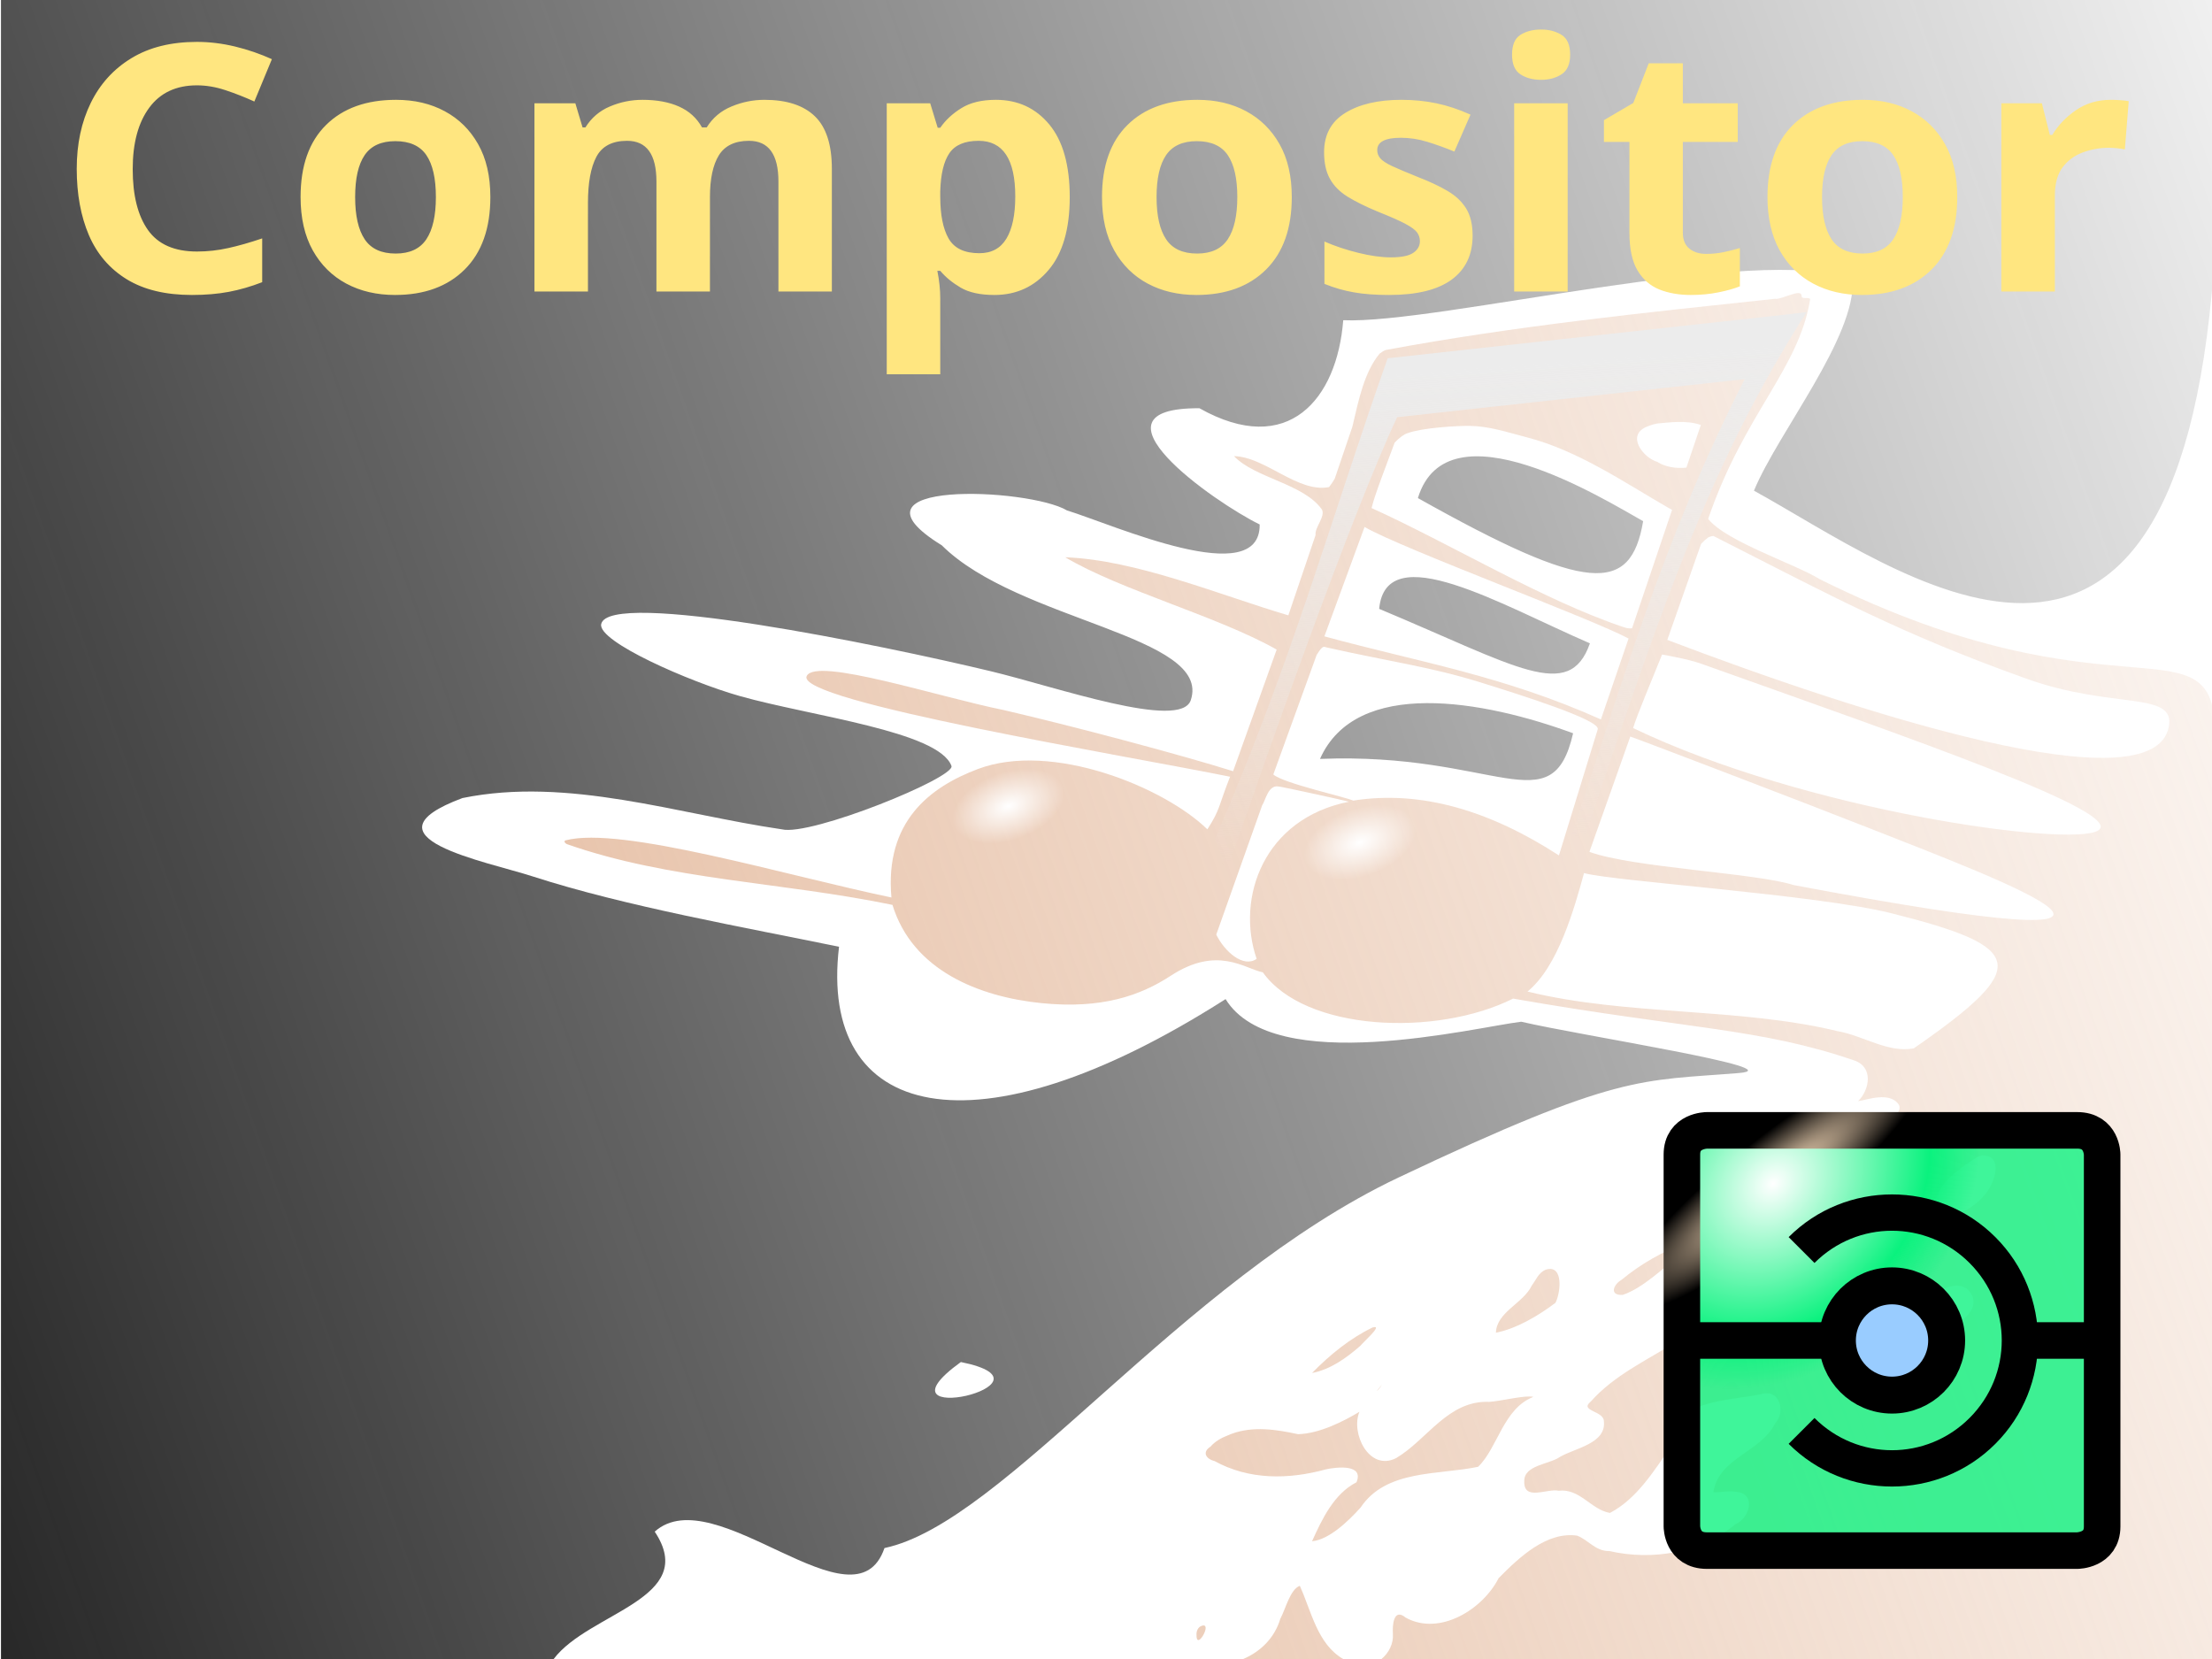
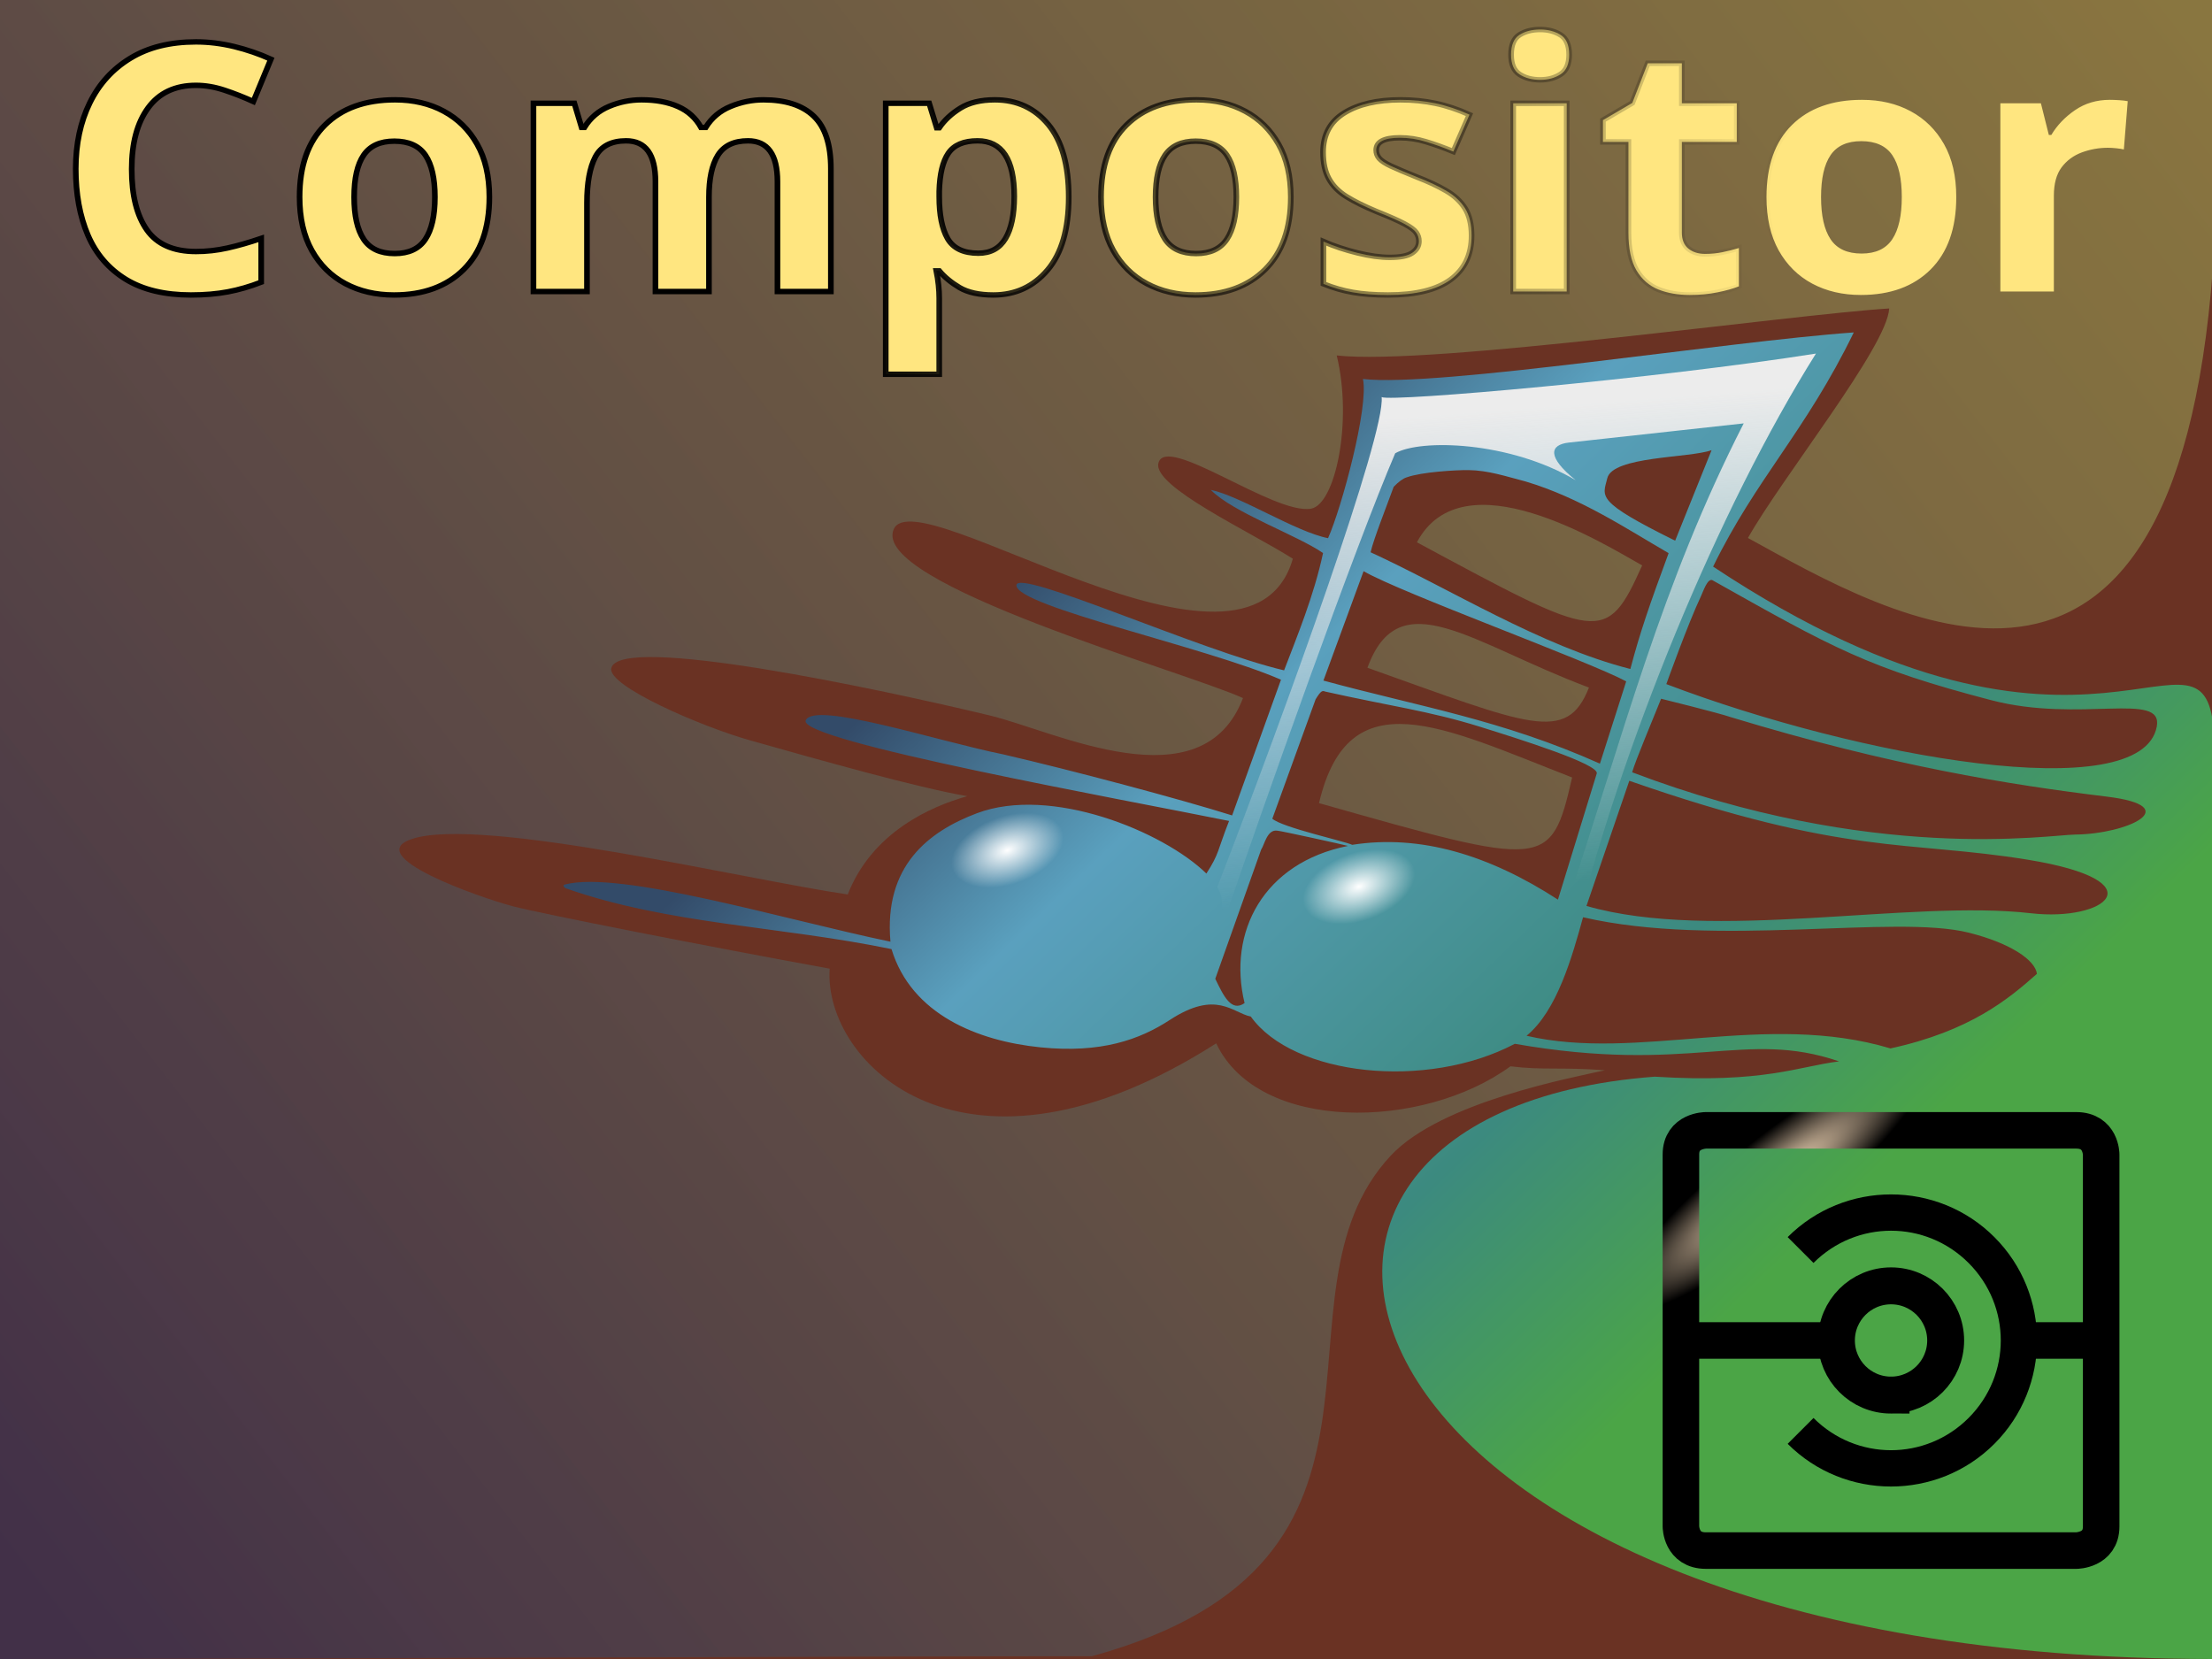
<svg xmlns="http://www.w3.org/2000/svg" xmlns:xlink="http://www.w3.org/1999/xlink" width="400" height="300" id="svg2" version="1.1">
  <defs id="defs4">
+     <linearGradient id="linearGradient3811">
+       <stop style="stop-color:#000000;stop-opacity:1;" offset="0" id="stop3813" />
+       <stop style="stop-color:#000000;stop-opacity:0;" offset="1" id="stop3815" />
+     </linearGradient>
    <linearGradient id="linearGradient3816">
      <stop style="stop-color:#ececec;stop-opacity:1;" offset="0" id="stop3818" />
      <stop style="stop-color:#ececec;stop-opacity:0;" offset="1" id="stop3820" />
    </linearGradient>
    <linearGradient id="linearGradient4142">
      <stop style="stop-color:#ffffff;stop-opacity:1;" offset="0" id="stop4144" />
      <stop style="stop-color:#ffffff;stop-opacity:0;" offset="1" id="stop4146" />
    </linearGradient>
    <linearGradient id="linearGradient4004">
-       <stop style="stop-color:#0a0a0a;stop-opacity:1;" offset="0" id="stop4006" />
-       <stop style="stop-color:#0a0a0a;stop-opacity:0;" offset="1" id="stop4008" />
+       <stop style="stop-color:#423048;stop-opacity:1;" offset="0" id="stop4006" />
+       <stop style="stop-color:#8f8144;stop-opacity:0.865;" offset="1" id="stop4008" />
    </linearGradient>
    <linearGradient id="linearGradient3996">
-       <stop style="stop-color:#deaa87;stop-opacity:1;" offset="0" id="stop3998" />
-       <stop style="stop-color:#deaa87;stop-opacity:0;" offset="1" id="stop4000" />
+       <stop style="stop-color:#334b69;stop-opacity:1;" offset="0" id="stop3998" />
+       <stop id="stop3809" offset="0.259" style="stop-color:#5aa0be;stop-opacity:1;" />
+       <stop style="stop-color:#3c8a7f;stop-opacity:1;" offset="0.708" id="stop3844" />
+       <stop style="stop-color:#4ba546;stop-opacity:1;" offset="1" id="stop4000" />
    </linearGradient>
    <radialGradient r="110.768" fy="-10.651" fx="185.789" cy="-10.651" cx="185.789" gradientTransform="matrix(0.1727589,0.1987447,-0.9038106,0.7308608,158.8611,270.2881)" gradientUnits="userSpaceOnUse" id="radialGradient3780" xlink:href="#linearGradient3174" />
    <radialGradient r="110.768" fy="-13.075" fx="177.525" cy="-13.075" cx="177.525" gradientTransform="matrix(0.7440985,-0.8345792,0.700597,0.5810897,77.64819,455.1853)" gradientUnits="userSpaceOnUse" id="radialGradient3778" xlink:href="#linearGradient3164" />
    <linearGradient gradientTransform="translate(257.0807,320.9101)" gradientUnits="userSpaceOnUse" y2="76.83" x2="-81.236" y1="76.83" x1="-145.653" id="linearGradient3792" xlink:href="#linearGradient3164" />
    <radialGradient gradientUnits="userSpaceOnUse" gradientTransform="matrix(0.169104,0.198599,-0.8846892,0.730325,144.1644,-74.34194)" r="110.768" fy="-10.651" fx="185.789" cy="-10.651" cx="185.789" id="radialGradient3180" xlink:href="#linearGradient3174" />
    <radialGradient gradientUnits="userSpaceOnUse" gradientTransform="matrix(0.728356,-0.8339675,0.6857749,0.5806637,64.66963,110.4198)" r="110.768" fy="-13.075" fx="177.525" cy="-13.075" cx="177.525" id="radialGradient3170" xlink:href="#linearGradient3164" />
    <linearGradient id="linearGradient3164">
      <stop id="stop3166" offset="0" style="stop-color:#ffffff;stop-opacity:1;" />
      <stop style="stop-color:#0af27e;stop-opacity:1;" offset="0.756" id="stop3172" />
      <stop id="stop3168" offset="1" style="stop-color:#0af27e;stop-opacity:0.784;" />
    </linearGradient>
    <linearGradient id="linearGradient3174">
      <stop id="stop3176" offset="0" style="stop-color:#ffe2c0;stop-opacity:1;" />
      <stop style="stop-color:#000000;stop-opacity:1;" offset="0.84" id="stop3182" />
      <stop id="stop3178" offset="1" style="stop-color:#000000;stop-opacity:1;" />
    </linearGradient>
-     <linearGradient xlink:href="#linearGradient3996" id="linearGradient4120" gradientUnits="userSpaceOnUse" gradientTransform="matrix(0.6953907,-0.2455601,0.2393161,0.6777084,179.0711,791.9767)" x1="1357.188" y1="645.711" x2="2093.188" y2="645.711" />
+     <linearGradient xlink:href="#linearGradient3996" id="linearGradient4120" gradientUnits="userSpaceOnUse" gradientTransform="matrix(0.6953907,-0.2455601,0.2393161,0.6777084,178.8933,791.9738)" x1="1739.658" y1="447.804" x2="1849.248" y2="682.135" />
    <radialGradient xlink:href="#linearGradient4142" id="radialGradient4148" cx="1682.857" cy="522.362" fx="1682.857" fy="522.362" r="14.286" gradientTransform="matrix(1,0,0,0.6,0,208.9449)" gradientUnits="userSpaceOnUse" />
    <radialGradient xlink:href="#linearGradient4142" id="radialGradient4150" cx="1682.857" cy="522.362" fx="1682.857" fy="522.362" r="14.286" gradientTransform="matrix(1,0,0,0.6,0,208.9449)" gradientUnits="userSpaceOnUse" />
    <radialGradient xlink:href="#linearGradient4142" id="radialGradient4152" cx="1682.857" cy="522.362" fx="1682.857" fy="522.362" r="14.286" gradientTransform="matrix(1,0,0,0.6,0,208.9449)" gradientUnits="userSpaceOnUse" />
    <radialGradient xlink:href="#linearGradient4142" id="radialGradient4154" cx="1682.857" cy="522.362" fx="1682.857" fy="522.362" r="14.286" gradientTransform="matrix(1,0,0,0.6,0,208.9449)" gradientUnits="userSpaceOnUse" />
-     <linearGradient xlink:href="#linearGradient4004" id="linearGradient3038" gradientUnits="userSpaceOnUse" gradientTransform="matrix(0.6953907,-0.2455601,0.2393161,0.6777084,179.0711,791.9767)" x1="1301.13" y1="578.421" x2="2093.162" y2="578.421" />
-     <linearGradient xlink:href="#linearGradient3816" id="linearGradient3822" x1="1603.679" y1="632.367" x2="1610.312" y2="718.438" gradientUnits="userSpaceOnUse" gradientTransform="translate(20,6)" />
+     <linearGradient xlink:href="#linearGradient4004" id="linearGradient3038" gradientUnits="userSpaceOnUse" gradientTransform="matrix(0.6953907,-0.2455601,0.2393161,0.6777084,178.8933,791.9738)" x1="1410.989" y1="626.425" x2="2045.851" y2="420.422" />
+     <linearGradient xlink:href="#linearGradient3816" id="linearGradient3822" x1="1603.679" y1="632.367" x2="1610.312" y2="718.438" gradientUnits="userSpaceOnUse" gradientTransform="translate(19.8222,13.99716)" />
+     <linearGradient xlink:href="#linearGradient3811" id="linearGradient3817" x1="1433.013" y1="599.023" x2="1592.319" y2="626.434" gradientUnits="userSpaceOnUse" />
+     <radialGradient xlink:href="#linearGradient3164" id="radialGradient3819" gradientUnits="userSpaceOnUse" gradientTransform="matrix(0.7440985,-0.8345792,0.700597,0.5810897,77.64819,455.1853)" cx="177.525" cy="-13.075" fx="177.525" fy="-13.075" r="110.768" />
+     <radialGradient xlink:href="#linearGradient3174" id="radialGradient3821" gradientUnits="userSpaceOnUse" gradientTransform="matrix(0.1727589,0.1987447,-0.9038106,0.7308608,158.8611,270.2881)" cx="185.789" cy="-10.651" fx="185.789" fy="-10.651" r="110.768" />
+     <radialGradient xlink:href="#linearGradient3174" id="radialGradient3830" gradientUnits="userSpaceOnUse" gradientTransform="matrix(0.0570824,0.06566852,-0.298634,0.2414885,1607.811,780.5869)" cx="185.789" cy="-10.651" fx="185.789" fy="-10.651" r="110.768" />
  </defs>
  <g id="layer1" transform="translate(-1301.13,-576.1847)">
-     <path style="fill:url(#linearGradient3038);fill-opacity:1" d="m 1301.307,576.077 c 0,100.037 0,200.074 0,300.111 33.314,0 66.629,0 99.943,0 6.375,-8.472 26.387,-10.873 18.273,-23.036 10.876,-9.704 36.204,18.563 41.548,2.97 21.783,-4.605 53.325,-48.216 92.987,-67.023 39.828,-18.886 43.698,-17.414 61.52,-18.876 10.006,-0.821 -28.475,-6.742 -39.363,-9.278 -8.373,0.998 -44.749,10.085 -53.461,-4.09 -45.627,29.107 -73.616,21.677 -69.9,-9.464 -17.035,-3.511 -38.636,-7.301 -55.308,-12.695 -8.47,-2.755 -31.863,-7.085 -12.785,-14.2 19.088,-3.897 38.973,2.916 57.723,5.652 5.192,1.318 31.47,-9.362 30.699,-11.46 -2.3,-6.259 -25.45,-9.012 -38.22,-12.62 -9.121,-2.577 -25.785,-9.864 -25.117,-13.029 1.344,-6.368 50.745,3.799 70.426,8.521 11.852,2.844 34.339,10.754 36.186,5.245 3.918,-11.686 -31.22,-14.278 -45.022,-28.009 -19.303,-11.874 15.682,-10.434 22.633,-6.315 8.609,2.674 35.011,14.533 34.852,2.545 -8.217,-4.015 -32.617,-21.154 -10.892,-21.017 16.048,9.033 24.896,-1.674 26.001,-15.919 16.869,0.773 75.532,-14.054 92.127,-7.367 0.544,10.534 -13.447,27.568 -17.856,38.191 25.826,14.165 76.181,53.435 83.153,-40.122 0,-16.239 0,-32.478 0,-48.717 -133.383,0 -266.765,0 -400.148,0 z m 256.224,90.175 c 30.802,17.289 38.484,17.38 40.732,4.178 -7.071,-3.957 -35.423,-21.601 -40.732,-4.178 z m -7.003,20.034 c 24.906,10.413 34.377,16.924 38.111,6.234 -15.94,-6.884 -36.878,-19.333 -38.111,-6.234 z m -10.701,27.134 c 31.956,-1.265 41.938,12.024 45.769,-4.638 -16.209,-5.954 -39.203,-10.122 -45.769,4.638 z m -64.944,109.065 c 19.577,3.943 -17.041,12.325 0,0 z m -58.408,48.107 0.203,0.219 z" id="path3000" />
-     <path style="fill:url(#linearGradient4120);fill-opacity:1;stroke:none" d="m 1626.92,629.704 c 0,-1.503 -3.611,0.734 -4.861,0.516 -23.528,2.507 -47.064,4.923 -70.338,9.253 -0.418,0.142 -0.746,0.419 -1.11,0.657 -2.773,3.337 -3.789,8.336 -4.924,13.208 l -3.189,9.394 c -0.314,0.537 -0.655,1.055 -1.032,1.532 -5.631,1.105 -11.524,-5.477 -17.194,-5.596 3.846,4.013 12.558,4.946 15.904,9.654 0.668,1.278 -1.345,3.248 -1.149,4.617 l -4.924,14.521 c -12.498,-3.705 -27.455,-10.016 -40.343,-10.504 9.991,5.947 27.628,10.686 38.233,16.694 l -7.879,21.994 c -9.202,-2.897 -28.935,-8.16 -41.452,-11.053 -11.761,-2.366 -33.962,-9.643 -35.654,-6.159 -2.203,4.537 57.882,14.416 76.555,18.209 -2.141,5.45 -1.751,5.865 -4.101,9.513 -7.83,-7.633 -28.128,-15.954 -41.513,-10.901 -8.728,3.295 -16.84,9.519 -15.62,23.225 -19.248,-4.015 -48.92,-12.982 -58.921,-10.331 -0.306,0.081 -0.268,0.401 0.203,0.671 18.552,6.527 38.767,6.84 58.908,10.998 3.608,11.827 15.611,16.622 26.945,17.766 10.948,1.105 17.916,-1.387 23.375,-4.95 8.442,-5.51 13.315,-1.295 16.654,-0.618 7.639,10.695 31.372,11.691 45.252,4.75 31.717,5.548 44.668,5.333 61.676,11.18 3.474,1.147 2.865,5.232 0.719,7.362 1.546,-0.199 5.816,-1.858 7.409,0.719 1.774,4.518 -23.317,8.312 -26.205,11.192 -1.107,1.519 -4.805,3.447 -3.267,5.565 4.032,0.628 8.435,-4.247 12.77,-2.298 3.666,3.202 8.681,3.19 13.271,3.798 4.262,1.323 1.379,7.123 -1.673,8.331 -2.986,1.476 -5.153,-1.281 -7.034,-2.829 -2.61,-1.035 -3.389,1.874 -4.752,3.251 3.62,-0.996 5.311,3.201 5.033,6.065 1.201,7.026 -7.655,6.365 -11.551,3.548 -3.677,-1.455 -0.034,-5.001 1.766,-6.596 1.29,-1.245 3.066,-2.273 0.141,-1.204 -8.761,0.431 -12.391,9.465 -18.835,13.99 -5.328,3.357 -11.175,6.008 -15.443,10.816 -2.1,1.703 2.383,1.628 2.392,3.533 0.465,4.059 -5.266,4.858 -7.972,6.471 -1.922,1.34 -6.477,1.454 -6.424,4.361 -0.15,3.673 4.122,1.289 6.205,1.735 3.865,-0.449 5.872,3.431 9.285,4.017 4.799,-2.497 7.912,-7.523 10.926,-11.848 1.951,-1.59 0.592,-3.815 1.782,-5.533 4.098,-3.101 9.776,-3.113 14.662,-4.095 3.385,-1.014 4.47,3.209 2.501,5.283 -2.608,5.258 -10.139,6.146 -11.176,12.442 1.181,0.087 2.807,-0.328 4.158,-0.062 3.649,0.312 2.451,4.762 -0.141,5.846 -6.373,5.208 -14.98,6.631 -22.837,4.861 -2.471,0.045 -3.765,-1.993 -5.783,-2.782 -5.556,-0.823 -10.599,4.01 -14.224,7.69 -2.832,5.6 -10.65,10.526 -16.803,7.128 -2.237,-1.856 -2.403,1.493 -2.313,2.876 0.149,1.8 -0.724,3.505 -2.063,4.611 l 150.509,0 0.258,-166.915 c 0.034,-22.313 -17.655,-1.542 -71.54,-28.365 -4.381,-2.737 -16.912,-6.789 -20.151,-10.888 6.506,-19.031 16.43,-27.103 18.446,-39.754 -0.299,-0.429 -1.547,0.12 -1.547,-0.563 z m -22.524,22.79 c 1.496,-0.041 3.019,0.07 4.298,0.547 l -2.61,7.706 c -1.877,0.206 -3.85,-0.142 -5.221,-1.016 -2.639,-0.793 -5.728,-4.836 -1.923,-6.393 0.142,-0.069 0.29,-0.116 0.438,-0.172 0.443,-0.167 0.914,-0.292 1.375,-0.391 1.071,-0.099 2.345,-0.246 3.642,-0.281 z m -37.545,0.703 c 3.615,0.046 6.771,1.138 10.301,2.048 9.294,2.394 17.516,8.063 25.775,12.833 0.211,0.096 0.393,0.2 0.563,0.313 l -7.236,21.412 c -0.446,0.06 -0.941,-0.003 -1.5,-0.203 -14.57,-4.876 -31.673,-15.25 -45.599,-21.543 0.556,-2.424 2.944,-8.442 4.178,-11.842 0.85,-0.877 1.682,-1.511 2.345,-1.704 2.678,-0.985 9.006,-1.341 11.175,-1.313 z m -18.965,18.279 c 6.778,3.928 40.879,16.49 47.743,20.175 l -5.004,14.628 c -17.814,-7.965 -32.727,-10.311 -50.001,-15.021 z m 63.06,1.62 c 21.613,10.955 33.528,17.544 56.645,25.824 15.607,5.59 26.946,2.172 25.731,8.662 -2.755,14.713 -55.955,-2.471 -90.691,-15.685 l 6.111,-17.364 c 0.01,-0.006 0.011,-0.01 0.016,-0.016 0.382,-0.42 0.808,-0.804 1.282,-1.157 0.143,-0.06 0.287,-0.117 0.438,-0.172 0.151,-0.055 0.628,-0.087 0.469,-0.094 z m -2.411,23.031 c 38.571,13.752 77.29,27.101 71.976,30.258 -5.093,3.026 -52.756,-3.524 -84.057,-18.543 0.621,-2.19 3.57,-9.127 5.236,-13.3 0,0 4.634,0.812 6.845,1.584 z m -67.584,-2.881 c 11.682,2.619 18.825,3.508 27.945,6.351 7.252,2.261 21.671,6.799 21.156,8.471 l -7.017,22.802 c -12.447,-8.072 -24.915,-11.847 -37.205,-9.91 -1.261,-0.627 -12.647,-3.128 -14.445,-4.722 l 7.831,-21.602 c 0.981,-1.583 1.215,-1.596 1.735,-1.391 z m 54.989,16.132 c 1.98,0.671 30.567,11.582 43.47,16.664 24.154,9.513 66.781,25.421 -13.944,10.188 -6.727,-2.178 -29.171,-3.148 -36.918,-6.003 z m -63.611,9.028 c 0.442,-0.005 12.322,2.602 12.739,2.753 -15.415,3.048 -20.486,17.38 -16.699,28.418 -2.414,1.698 -5.817,-1.341 -7.3,-4.392 l 8.299,-23.366 c 0.603,-0.869 1.085,-3.742 2.961,-3.413 z m 55.248,15.652 c 4.725,1.431 42.2,3.902 55.631,7.283 24.305,6.119 25.304,9.647 4,24.417 -4.658,0.897 -9.22,-2.331 -13.802,-3.111 -17.776,-4.303 -38.158,-2.764 -56.051,-7.16 5.524,-4.497 8.437,-14.964 10.222,-21.429 z m 72.049,51.066 c 4.023,-0.022 2.086,5.377 0.313,7.221 -1.875,2.382 -7.242,5.623 -8.925,1.563 0.536,-3.862 4.542,-6.488 7.659,-8.472 0.148,-0.078 0.311,-0.139 0.469,-0.188 0.158,-0.048 0.323,-0.088 0.484,-0.125 z m -52.004,15.177 c -0.112,-0.005 -0.281,0.027 -0.531,0.109 -0.286,0.095 -0.671,0.252 -1.172,0.485 -4.176,1.672 -8.104,3.847 -11.536,6.706 -1.528,0.864 -2.284,2.901 0.203,2.735 3.718,-1.263 7.055,-4.743 10.41,-7.128 1.11,-0.909 3.408,-2.875 2.626,-2.907 z m -26.15,5.346 c -0.247,-0.008 -0.528,0.044 -0.844,0.141 -1.3,0.554 -1.728,1.843 -2.501,2.86 -1.538,3.23 -6.375,4.79 -6.487,8.534 3.716,-0.736 7.606,-3.024 10.754,-5.393 0.825,-1.473 1.468,-6.067 -0.922,-6.143 z m 73.293,3.032 c 0.813,-0.039 1.621,0.161 2.235,0.719 3.449,3.547 -2.727,7.671 -6.299,6.799 -3.935,-1.347 -0.661,-6.257 2.11,-7.018 0.163,-0.077 0.341,-0.141 0.516,-0.203 0.46,-0.164 0.95,-0.274 1.438,-0.297 z m -105.101,7.487 c -0.084,0.01 -0.186,0.025 -0.313,0.062 -4.076,1.955 -7.785,4.986 -10.957,8.237 3.358,-0.64 6.256,-2.753 8.738,-4.924 0.479,-0.62 3.788,-3.516 2.532,-3.376 z m 1.375,10.394 c -1.629,1.883 -0.638,1.066 0,0 z m 26.666,2.157 c -1.875,-0.02 -5.167,0.82 -7.253,0.969 -7.479,-0.32 -11.223,6.845 -16.866,10.176 -4.89,2.457 -8.245,-4.53 -6.627,-8.378 -2.858,1.708 -7.171,3.934 -11.098,4.048 -3.896,-0.845 -8.091,-1.501 -11.989,-0.078 -0.26,0.095 -0.509,0.199 -0.766,0.313 -1.174,0.455 -2.25,1.066 -3.079,2.016 -1.579,1.001 -0.796,2.24 0.704,2.595 6.297,3.461 13.399,3.373 20.211,1.501 1.96,-0.414 6.859,-0.966 5.486,2.345 -4.077,2.091 -6.214,6.63 -8.034,10.66 3.024,-0.255 6.514,-3.569 8.769,-6.08 4.629,-6.945 14.069,-5.853 21.258,-7.378 3.545,-3.4 4.548,-10.546 10.004,-12.645 -0.202,-0.043 -0.451,-0.06 -0.719,-0.062 z m -41.531,34.231 c -1.747,0.672 -2.544,4.125 -3.517,5.955 -1.019,3.427 -3.539,5.936 -6.721,7.284 l 18.085,0 c -4.699,-2.739 -5.751,-8.664 -7.847,-13.239 z m -17.46,7.175 c -0.099,0.009 -0.221,0.037 -0.359,0.094 -0.612,0.25 -0.882,0.942 -0.86,1.547 -0.082,3.01 2.701,-1.78 1.219,-1.641 z" id="rect3818" />
-     <text xml:space="preserve" style="font-size:63.592px;font-style:normal;font-variant:normal;font-weight:bold;font-stretch:normal;text-align:start;line-height:125%;letter-spacing:0px;word-spacing:0px;writing-mode:lr-tb;text-anchor:start;fill:#ffe680;fill-opacity:1;stroke:none;font-family:Latha;-inkscape-font-specification:Latha Bold" x="1285.367" y="641.558" id="text3016" transform="scale(1.020132,0.9802649)">
-       <tspan id="tspan3018" x="1285.367" y="641.558">Compositor</tspan>
+     <rect style="fill:#6a3223;fill-opacity:1;stroke:none" id="rect3807" width="400" height="300" x="1301.13" y="576.185" />
+     <path style="fill:url(#linearGradient3038);fill-opacity:1" d="m 1301.13,576.074 c 0,100.037 0,200.074 0,300.111 33.314,0 164.129,-0.5 197.443,-0.5 62.77,-17.268 30.089,-64.985 54.095,-90.574 9.099,-9.699 33.05,-14.104 38.675,-15.389 -7.902,-0.603 -11.182,0.019 -17.076,-0.715 -15.868,11.586 -45.59,12.027 -53.206,-4.154 -45.627,29.107 -71.09,3.494 -69.9,-13.505 -22.086,-4.016 -52.343,-9.969 -57.293,-11.28 -6.157,-1.63 -27.573,-9.17 -18.16,-12.2 12.642,-4.069 59.97,7.329 78.72,10.065 4.435,-11.309 15.055,-15.928 21.608,-17.773 -9.179,-1.583 -26.481,-6.487 -39.251,-10.094 -9.121,-2.577 -25.785,-9.864 -25.117,-13.029 1.344,-6.368 48.745,3.799 68.426,8.521 11.852,2.844 38.404,16.26 45.807,-3.139 -10.736,-4.883 -67.563,-20.752 -63.146,-30.559 4.196,-9.318 64.147,33.149 72.162,5.359 -7.712,-4.899 -25.312,-13.025 -24.314,-17.267 1.288,-5.477 20.91,9.392 27.614,8.218 4.335,-0.759 7.568,-15.633 4.635,-27.707 16.869,1.898 82.055,-7.401 99.905,-8.498 -0.34,6.872 -19.366,30.526 -25.543,41.503 25.826,14.165 77.09,44.879 84.062,-48.677 0,-16.239 0,-32.478 0,-48.717 -133.383,0 -266.765,0 -400.148,0 z m 256.224,98.175 c 33.101,17.819 34.241,18.617 40.732,4.178 -7.071,-3.957 -32.418,-19.833 -40.732,-4.178 z m -8.947,22.686 c 29.166,10.376 36.041,13.839 40.056,3.582 -21.306,-7.984 -34.29,-19.371 -40.056,-3.582 z m -8.757,24.482 c 41.148,11.639 41.938,12.024 45.769,-4.638 -23.457,-9.136 -40.441,-18.077 -45.769,4.638 z" id="path3000" />
+     <path style="fill:url(#linearGradient4120);fill-opacity:1;stroke:none" d="m 1547.592,644.717 c 1.088,5.011 -3.844,23.282 -6.309,28.787 -5.852,-1.149 -15.811,-7.605 -21.197,-8.734 3.846,4.013 15.683,8.229 20.292,11.421 -1.651,7.75 -4.725,15.127 -7.042,21.214 -15.165,-3.536 -48.451,-18.63 -48.408,-15.367 0.05,3.82 34.323,11.143 47.845,17.062 l -8.836,24.54 c -9.202,-2.897 -28.935,-8.16 -41.452,-11.053 -11.761,-2.366 -34.032,-9.676 -35.654,-6.159 -1.703,3.693 57.882,14.416 76.555,18.209 -2.141,5.45 -1.751,5.865 -4.101,9.513 -7.83,-7.633 -28.128,-15.954 -41.513,-10.901 -8.728,3.295 -16.84,9.519 -15.62,23.225 -19.248,-4.015 -48.92,-12.982 -58.921,-10.331 -0.306,0.081 -0.268,0.401 0.203,0.671 18.552,6.527 38.767,6.84 58.908,10.998 3.608,11.827 15.611,16.622 26.945,17.766 10.948,1.105 17.916,-1.387 23.375,-4.95 8.442,-5.51 11.315,-1.295 14.654,-0.618 7.639,10.695 31.733,13.368 47.738,4.927 31.717,5.548 41.628,-2.665 58.636,3.182 -7.255,0.877 -13.599,4.01 -33.325,2.764 -88.431,6.614 -59.622,105.301 100.91,105.301 l 0.258,-166.915 c -1.513,-25.568 -21.651,15.085 -90.618,-30.621 7.756,-15.906 16.726,-24.432 25.438,-42.35 -23.366,1.668 -75.263,9.966 -88.763,8.419 z m 63.046,12.873 -6.588,16.368 c -14.539,-7.185 -13.086,-7.917 -12.27,-11.298 0.967,-4.003 14.915,-3.632 18.858,-5.07 z m -43.965,3.603 c 3.615,0.046 6.771,1.138 10.301,2.048 9.927,2.957 18.187,8.505 25.896,12.969 -3.423,9.28 -5.136,14.192 -6.919,20.949 -16.251,-4.143 -32.688,-14.557 -46.975,-21.106 0.556,-2.424 2.944,-8.442 4.178,-11.842 0.85,-0.877 1.682,-1.511 2.345,-1.704 2.678,-0.985 9.006,-1.341 11.175,-1.313 z m -18.965,18.279 c 6.778,3.928 40.629,16.24 47.493,19.925 l -4.754,14.878 c -17.814,-7.965 -32.727,-10.311 -50.001,-15.021 z m 63.06,1.62 c 21.815,12.268 28.16,15.892 50.458,21.713 16.04,4.188 31.133,-1.717 29.918,4.773 -2.755,14.713 -53.955,5.529 -88.691,-7.685 0,0 3.935,-10.991 6.288,-15.949 0.376,-0.793 1.155,-3.204 2.028,-2.852 z m 3.422,24.799 c 29.011,8.812 50.16,12.176 67.931,14.35 14.294,1.748 3.775,6.759 -5.731,6.859 -4.687,0.049 -36.622,5.262 -80.115,-11.261 0.621,-2.19 3.57,-9.127 5.236,-13.3 0,0 10.468,2.579 12.678,3.352 z m -73.418,-4.649 c 11.682,2.619 18.825,3.508 27.945,6.351 7.252,2.261 21.671,6.799 21.156,8.471 l -7.017,22.802 c -12.447,-8.072 -24.915,-11.847 -37.205,-9.91 -1.261,-0.627 -12.647,-3.128 -14.445,-4.722 l 7.831,-21.602 c 0.981,-1.583 1.215,-1.596 1.735,-1.391 z m 54.989,16.132 c 39.222,13.693 50.359,10.733 72.067,14.275 23.775,3.879 13.88,11.214 0.621,9.685 -22.085,-2.546 -57.509,5.28 -80.437,-1.325 z m -63.611,9.028 c 0.442,-0.005 12.322,2.602 12.739,2.753 -15.312,3.048 -21.809,15.612 -18.699,28.418 -2.414,1.698 -3.817,-1.341 -5.3,-4.392 l 8.299,-23.366 c 0.603,-0.869 1.085,-3.742 2.961,-3.413 z m 55.248,15.652 c 24.12,5.573 56.343,-0.588 69.773,2.793 7.645,1.925 12.014,5.005 12.299,7.438 -5.128,4.552 -12.056,10.341 -26.482,13.489 -22.576,-6.774 -45.675,2.395 -65.813,-2.291 5.524,-4.497 8.259,-14.339 10.222,-21.429 z" id="rect3818" />
+     <text xml:space="preserve" style="font-size:63.592px;font-style:normal;font-variant:normal;font-weight:bold;font-stretch:normal;text-align:start;line-height:125%;letter-spacing:0px;word-spacing:0px;writing-mode:lr-tb;text-anchor:start;fill:#ffe680;fill-opacity:1;stroke:url(#linearGradient3817);font-family:Latha;-inkscape-font-specification:Latha Bold" x="1285.193" y="641.556" id="text3016" transform="scale(1.020132,0.9802649)">
+       <tspan id="tspan3018" x="1285.193" y="641.556" style="stroke:url(#linearGradient3817)">Compositor</tspan>
    </text>
-     <g id="g3293" clip-path="url(#clp1)" transform="matrix(0.3304165,0,0,0.3304165,1555.498,691.2821)" style="fill:none">
-       <path style="fill:url(#radialGradient3778);fill-opacity:1;stroke:url(#radialGradient3780);stroke-width:20;stroke-miterlimit:4;stroke-dasharray:none" d="m 164.329,270.285 c 0,0 -13.695,0 -13.695,13.209 0,0 0,203.582 0,203.582 0,0 0,13.209 13.695,13.209 0,0 202.61,0 202.61,0 0,0 13.695,0 13.695,-13.209 0,0 0,-203.582 0,-203.582 0,0 0,-13.209 -13.695,-13.209 0,0 -202.61,0 -202.61,0 z" id="path3301" />
-       <path style="stroke:#000000;stroke-width:20;stroke-miterlimit:4;stroke-dasharray:none" d="m 235.649,385.285 -80.885,0" id="path3313" />
-       <path style="stroke:#000000;stroke-width:20;stroke-miterlimit:4;stroke-dasharray:none" d="m 340.556,385.285 37.985,0" id="path3317" />
-       <path style="fill:#99ccff;fill-opacity:1;stroke:#000000;stroke-width:20.214;stroke-miterlimit:4;stroke-dasharray:none" d="m 265.633,415.178 c 16.51,0 29.894,-13.384 29.894,-29.893 0,-16.509 -13.383,-29.893 -29.894,-29.893 -16.51,0 -29.892,13.384 -29.892,29.894 0,16.51 13.383,29.892 29.892,29.892 z" id="path3309" />
-       <path style="font-size:medium;font-style:normal;font-variant:normal;font-weight:normal;font-stretch:normal;text-indent:0;text-align:start;text-decoration:none;line-height:normal;letter-spacing:normal;word-spacing:normal;text-transform:none;direction:ltr;block-progression:tb;writing-mode:lr-tb;text-anchor:start;baseline-shift:baseline;color:#000000;fill:#000000;fill-opacity:1;stroke:none;stroke-width:20;marker:none;visibility:visible;display:inline;overflow:visible;enable-background:accumulate;font-family:Sans;-inkscape-font-specification:Sans" d="m 223.199,342.855 c 23.515,-23.515 61.338,-23.515 84.853,0 23.515,23.515 23.515,61.338 0,84.853 -23.515,23.515 -61.338,23.515 -84.853,0 l -14.142,14.142 c 31.158,31.158 81.979,31.158 113.137,0 31.158,-31.158 31.158,-81.979 0,-113.137 -31.158,-31.158 -81.979,-31.158 -113.137,0" id="path3786" />
+     <g id="g3832">
+       <path style="fill:none;fill-opacity:1;stroke:url(#radialGradient3830);stroke-width:6.608;stroke-miterlimit:4;stroke-dasharray:none" d="m 1609.618,780.586 c 0,0 -4.525,0 -4.525,4.364 0,0 0,67.267 0,67.267 0,0 0,4.364 4.525,4.364 0,0 66.946,0 66.946,0 0,0 4.525,0 4.525,-4.364 0,0 0,-67.267 0,-67.267 0,0 0,-4.364 -4.525,-4.364 0,0 -66.946,0 -66.946,0 z" id="path3301" />
+       <path style="fill:none;stroke:#000000;stroke-width:6.608;stroke-miterlimit:4;stroke-dasharray:none" d="m 1633.183,818.584 -26.726,0" id="path3313" />
+       <path style="fill:none;stroke:#000000;stroke-width:6.608;stroke-miterlimit:4;stroke-dasharray:none" d="m 1667.846,818.584 12.551,0" id="path3317" />
+       <path style="fill:none;fill-opacity:1;stroke:#000000;stroke-width:6.679;stroke-miterlimit:4;stroke-dasharray:none" d="m 1643.09,828.461 c 5.455,0 9.877,-4.422 9.877,-9.877 0,-5.455 -4.422,-9.877 -9.877,-9.877 -5.455,0 -9.877,4.422 -9.877,9.878 0,5.455 4.422,9.877 9.877,9.877 z" id="path3309" />
+       <path style="font-size:medium;font-style:normal;font-variant:normal;font-weight:normal;font-stretch:normal;text-indent:0;text-align:start;text-decoration:none;line-height:normal;letter-spacing:normal;word-spacing:normal;text-transform:none;direction:ltr;block-progression:tb;writing-mode:lr-tb;text-anchor:start;baseline-shift:baseline;color:#000000;fill:#000000;fill-opacity:1;stroke:none;stroke-width:20;marker:none;visibility:visible;display:inline;overflow:visible;enable-background:accumulate;font-family:Sans;-inkscape-font-specification:Sans" d="m 1629.069,804.564 c 7.77,-7.77 20.267,-7.77 28.037,0 7.77,7.77 7.77,20.267 0,28.037 -7.77,7.77 -20.267,7.77 -28.037,0 l -4.673,4.673 c 10.295,10.295 27.087,10.295 37.382,0 10.295,-10.295 10.295,-27.087 0,-37.382 -10.295,-10.295 -27.087,-10.295 -37.382,0" id="path3786" />
    </g>
-     <path style="fill:url(#radialGradient4154);fill-opacity:1;stroke:none" id="path3988" d="m 1697.143,522.362 c 0,4.734 -6.396,8.571 -14.286,8.571 -7.89,0 -14.286,-3.838 -14.286,-8.571 0,-4.734 6.396,-8.571 14.286,-8.571 7.89,0 14.286,3.838 14.286,8.571 z" transform="matrix(0.6953907,-0.2455601,0.2393161,0.6777084,188.2278,781.1875)" />
-     <path transform="matrix(0.6953907,-0.2455601,0.2393161,0.6777084,251.7996,787.76)" d="m 1697.143,522.362 a 14.286,8.571 0 1 1 -28.571,0 14.286,8.571 0 1 1 28.571,0 z" id="path3990" style="fill:url(#radialGradient4152);fill-opacity:1;stroke:none" />
-     <path style="font-size:medium;font-style:normal;font-variant:normal;font-weight:normal;font-stretch:normal;text-indent:0;text-align:start;text-decoration:none;line-height:normal;letter-spacing:normal;word-spacing:normal;text-transform:none;direction:ltr;block-progression:tb;writing-mode:lr-tb;text-anchor:start;baseline-shift:baseline;color:#000000;fill:url(#linearGradient3822);fill-opacity:1;stroke:none;stroke-width:1px;marker:none;visibility:visible;display:inline;overflow:visible;enable-background:accumulate;font-family:Sans;-inkscape-font-specification:Sans" d="m 1623.844,633.094 c -23.923,2.658 -47.857,5.232 -71.781,7.875 -10.362,29.301 -17.085,54.256 -31.24,86.972 1.316,2.576 1.29,3.604 1.331,8.284 7.685,-22.665 23.547,-67.45 31.628,-84.601 20.948,-2.292 41.896,-4.583 62.844,-6.875 -14.986,29.341 -22.354,55.713 -32.833,87.098 2.035,3.195 2.131,3.26 1.587,7.975 1.514,-2.055 0.676,-8.068 1.858,-10.713 15.288,-46.433 24.003,-70.423 40.575,-96.485 -1.323,0.156 -2.646,0.312 -3.969,0.469 z" id="path3040" />
+     <g id="g3839">
+       <path transform="matrix(0.6953907,-0.2455601,0.2393161,0.6777084,188.05,789.1847)" d="m 1697.143,522.362 a 14.286,8.571 0 1 1 -28.571,0 14.286,8.571 0 1 1 28.571,0 z" id="path3988" style="fill:url(#radialGradient4154);fill-opacity:1;stroke:none" />
+       <path style="fill:url(#radialGradient4152);fill-opacity:1;stroke:none" id="path3990" d="m 1697.143,522.362 a 14.286,8.571 0 1 1 -28.571,0 14.286,8.571 0 1 1 28.571,0 z" transform="matrix(0.6953907,-0.2455601,0.2393161,0.6777084,251.6218,795.7572)" />
+       <path id="path3040" d="m 1550.976,647.994 c 0.685,6.703 -16.926,55.478 -29.706,88.57 1.316,2.576 0.665,2.979 0.706,7.659 7.685,-22.665 24.254,-69.273 31.451,-86.07 4.517,-2.607 20.648,-2.222 32.642,4.873 -5.219,-4.208 -4.737,-6.427 -1.228,-6.812 10.535,-1.156 22.862,-2.51 31.607,-3.467 -14.986,29.341 -21.604,55.963 -32.083,87.348 2.035,3.195 1.381,3.01 0.837,7.725 8.96,-36.863 26.849,-79.913 44.308,-107.698 -28.614,4.519 -76.743,8.789 -78.534,7.871 z" style="font-size:medium;font-style:normal;font-variant:normal;font-weight:normal;font-stretch:normal;text-indent:0;text-align:start;text-decoration:none;line-height:normal;letter-spacing:normal;word-spacing:normal;text-transform:none;direction:ltr;block-progression:tb;writing-mode:lr-tb;text-anchor:start;baseline-shift:baseline;color:#000000;fill:url(#linearGradient3822);fill-opacity:1;stroke:none;stroke-width:1px;marker:none;visibility:visible;display:inline;overflow:visible;enable-background:accumulate;font-family:Sans;-inkscape-font-specification:Sans" />
+     </g>
  </g>
</svg>
